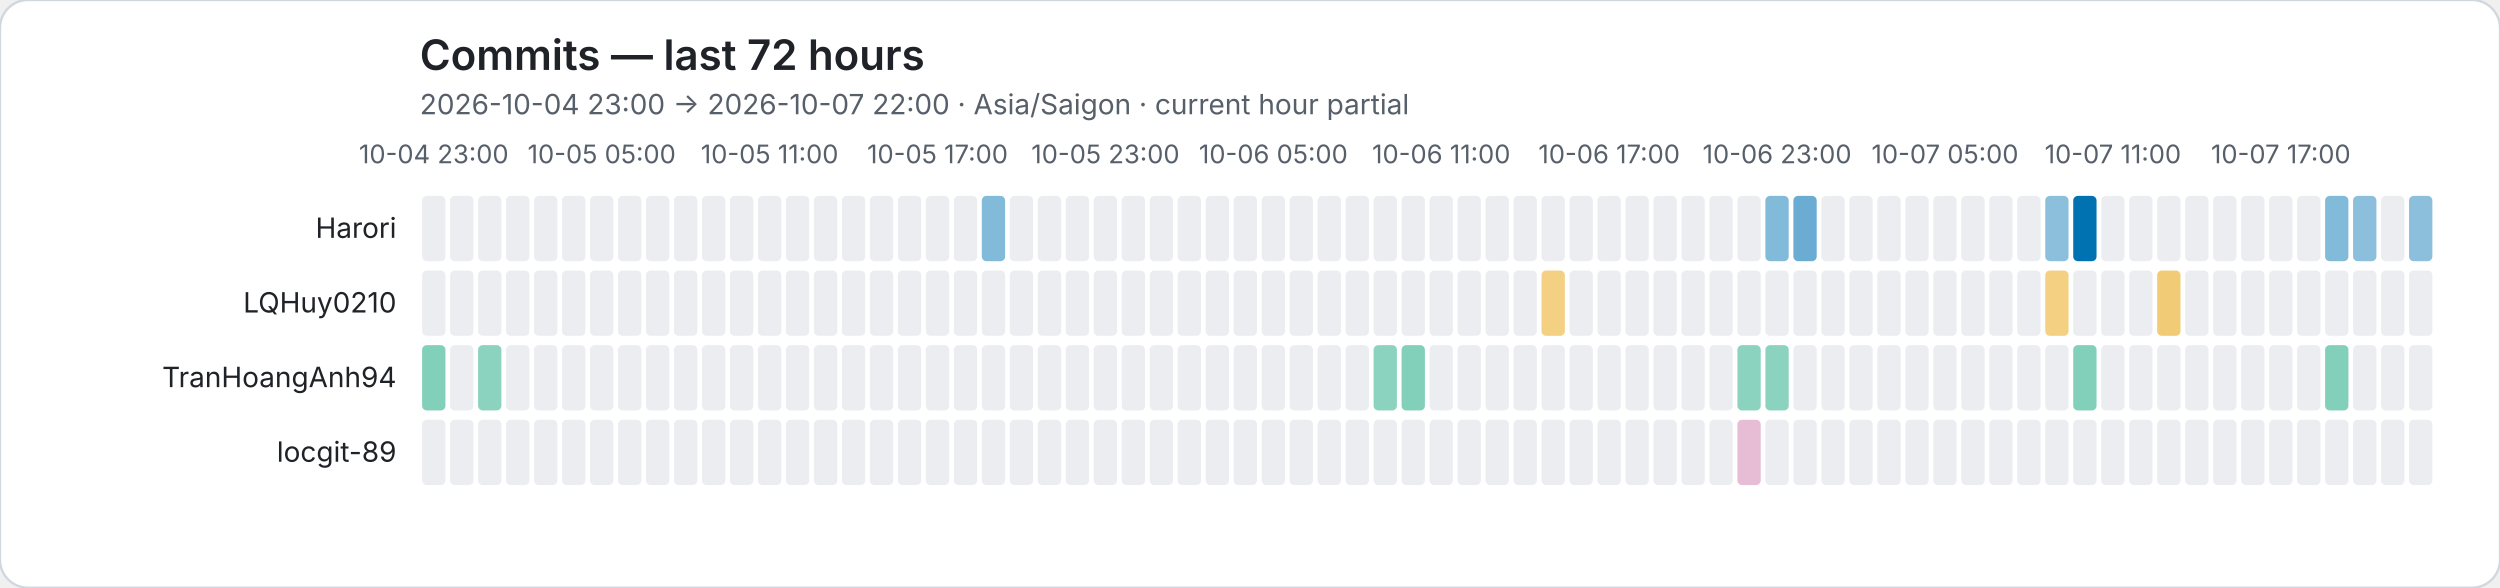
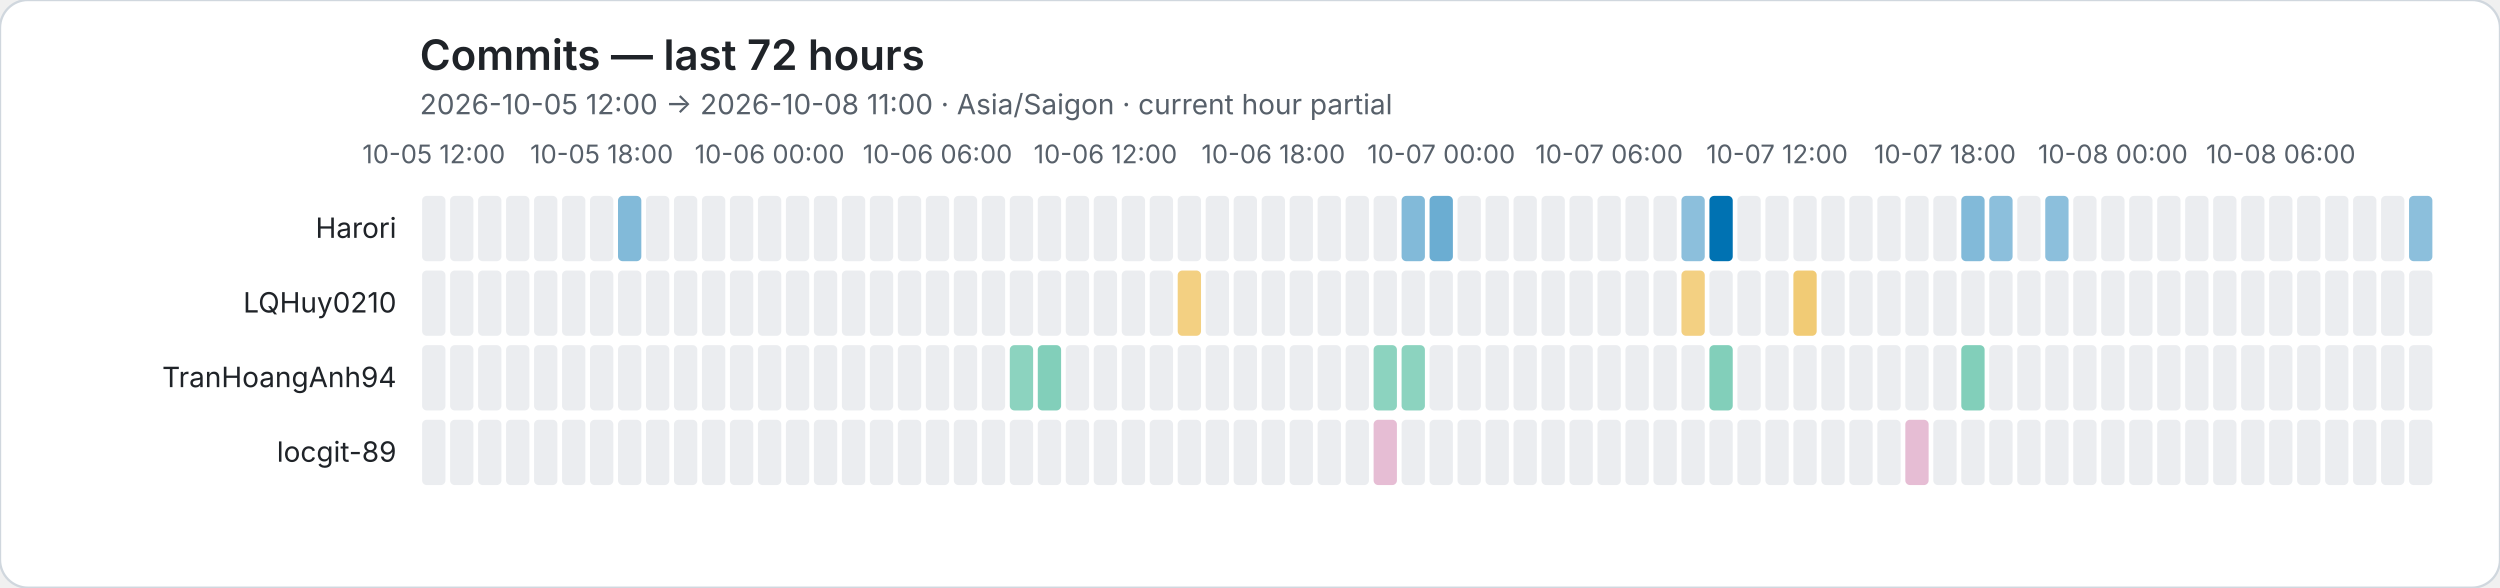
<svg xmlns="http://www.w3.org/2000/svg" role="img" viewBox="0 0 1072 252">
  <rect width="1072" height="252" rx="12" fill="#ffffff" stroke="#d0d7de" />
  <style>text{font-family:system-ui,-apple-system,BlinkMacSystemFont,"Segoe UI",sans-serif}.axis{fill:#57606a;font-size:11px}.heading{fill:#1f2328;font-size:18px;font-weight:600}.subheading{fill:#57606a;font-size:12px}.name{fill:#1f2328;font-size:12px}</style>
  <text class="heading" x="180" y="30">Commits — last 72 hours</text>
-   <text class="subheading" x="180" y="49">2026-10-04 23:00 → 2026-10-07 22:00 · Asia/Saigon · current hour partial</text>
-   <text class="axis" x="186" y="70" text-anchor="middle">10-04 23:00</text>
-   <text class="axis" x="258" y="70" text-anchor="middle">10-05 05:00</text>
-   <text class="axis" x="330" y="70" text-anchor="middle">10-05 11:00</text>
-   <text class="axis" x="402" y="70" text-anchor="middle">10-05 17:00</text>
-   <text class="axis" x="474" y="70" text-anchor="middle">10-05 23:00</text>
-   <text class="axis" x="546" y="70" text-anchor="middle">10-06 05:00</text>
-   <text class="axis" x="618" y="70" text-anchor="middle">10-06 11:00</text>
-   <text class="axis" x="690" y="70" text-anchor="middle">10-06 17:00</text>
-   <text class="axis" x="762" y="70" text-anchor="middle">10-06 23:00</text>
-   <text class="axis" x="834" y="70" text-anchor="middle">10-07 05:00</text>
-   <text class="axis" x="906" y="70" text-anchor="middle">10-07 11:00</text>
-   <text class="axis" x="978" y="70" text-anchor="middle">10-07 17:00</text>
+   <text class="subheading" x="180" y="49">2026-10-05 12:00 → 2026-10-08 11:00 · Asia/Saigon · current hour partial</text>
+   <text class="axis" x="186" y="70" text-anchor="middle">10-05 12:00</text>
+   <text class="axis" x="258" y="70" text-anchor="middle">10-05 18:00</text>
+   <text class="axis" x="330" y="70" text-anchor="middle">10-06 00:00</text>
+   <text class="axis" x="402" y="70" text-anchor="middle">10-06 06:00</text>
+   <text class="axis" x="474" y="70" text-anchor="middle">10-06 12:00</text>
+   <text class="axis" x="546" y="70" text-anchor="middle">10-06 18:00</text>
+   <text class="axis" x="618" y="70" text-anchor="middle">10-07 00:00</text>
+   <text class="axis" x="690" y="70" text-anchor="middle">10-07 06:00</text>
+   <text class="axis" x="762" y="70" text-anchor="middle">10-07 12:00</text>
+   <text class="axis" x="834" y="70" text-anchor="middle">10-07 18:00</text>
+   <text class="axis" x="906" y="70" text-anchor="middle">10-08 00:00</text>
+   <text class="axis" x="978" y="70" text-anchor="middle">10-08 06:00</text>
  <text class="name" x="170" y="102" text-anchor="end">Harori</text>
  <rect data-hour="0" x="181" y="84" width="10" height="28" rx="2" fill="#ebedf0" />
  <rect data-hour="1" x="193" y="84" width="10" height="28" rx="2" fill="#ebedf0" />
  <rect data-hour="2" x="205" y="84" width="10" height="28" rx="2" fill="#ebedf0" />
  <rect data-hour="3" x="217" y="84" width="10" height="28" rx="2" fill="#ebedf0" />
  <rect data-hour="4" x="229" y="84" width="10" height="28" rx="2" fill="#ebedf0" />
  <rect data-hour="5" x="241" y="84" width="10" height="28" rx="2" fill="#ebedf0" />
  <rect data-hour="6" x="253" y="84" width="10" height="28" rx="2" fill="#ebedf0" />
-   <rect data-hour="7" x="265" y="84" width="10" height="28" rx="2" fill="#ebedf0" />
+   <rect data-hour="7" x="265" y="84" width="10" height="28" rx="2" fill="rgba(0, 114, 178, 0.49)" />
  <rect data-hour="8" x="277" y="84" width="10" height="28" rx="2" fill="#ebedf0" />
  <rect data-hour="9" x="289" y="84" width="10" height="28" rx="2" fill="#ebedf0" />
  <rect data-hour="10" x="301" y="84" width="10" height="28" rx="2" fill="#ebedf0" />
  <rect data-hour="11" x="313" y="84" width="10" height="28" rx="2" fill="#ebedf0" />
  <rect data-hour="12" x="325" y="84" width="10" height="28" rx="2" fill="#ebedf0" />
  <rect data-hour="13" x="337" y="84" width="10" height="28" rx="2" fill="#ebedf0" />
  <rect data-hour="14" x="349" y="84" width="10" height="28" rx="2" fill="#ebedf0" />
  <rect data-hour="15" x="361" y="84" width="10" height="28" rx="2" fill="#ebedf0" />
  <rect data-hour="16" x="373" y="84" width="10" height="28" rx="2" fill="#ebedf0" />
  <rect data-hour="17" x="385" y="84" width="10" height="28" rx="2" fill="#ebedf0" />
  <rect data-hour="18" x="397" y="84" width="10" height="28" rx="2" fill="#ebedf0" />
  <rect data-hour="19" x="409" y="84" width="10" height="28" rx="2" fill="#ebedf0" />
-   <rect data-hour="20" x="421" y="84" width="10" height="28" rx="2" fill="rgba(0, 114, 178, 0.49)" />
+   <rect data-hour="20" x="421" y="84" width="10" height="28" rx="2" fill="#ebedf0" />
  <rect data-hour="21" x="433" y="84" width="10" height="28" rx="2" fill="#ebedf0" />
  <rect data-hour="22" x="445" y="84" width="10" height="28" rx="2" fill="#ebedf0" />
  <rect data-hour="23" x="457" y="84" width="10" height="28" rx="2" fill="#ebedf0" />
  <rect data-hour="24" x="469" y="84" width="10" height="28" rx="2" fill="#ebedf0" />
  <rect data-hour="25" x="481" y="84" width="10" height="28" rx="2" fill="#ebedf0" />
  <rect data-hour="26" x="493" y="84" width="10" height="28" rx="2" fill="#ebedf0" />
  <rect data-hour="27" x="505" y="84" width="10" height="28" rx="2" fill="#ebedf0" />
  <rect data-hour="28" x="517" y="84" width="10" height="28" rx="2" fill="#ebedf0" />
  <rect data-hour="29" x="529" y="84" width="10" height="28" rx="2" fill="#ebedf0" />
  <rect data-hour="30" x="541" y="84" width="10" height="28" rx="2" fill="#ebedf0" />
  <rect data-hour="31" x="553" y="84" width="10" height="28" rx="2" fill="#ebedf0" />
  <rect data-hour="32" x="565" y="84" width="10" height="28" rx="2" fill="#ebedf0" />
  <rect data-hour="33" x="577" y="84" width="10" height="28" rx="2" fill="#ebedf0" />
  <rect data-hour="34" x="589" y="84" width="10" height="28" rx="2" fill="#ebedf0" />
-   <rect data-hour="35" x="601" y="84" width="10" height="28" rx="2" fill="#ebedf0" />
-   <rect data-hour="36" x="613" y="84" width="10" height="28" rx="2" fill="#ebedf0" />
+   <rect data-hour="35" x="601" y="84" width="10" height="28" rx="2" fill="rgba(0, 114, 178, 0.49)" />
+   <rect data-hour="36" x="613" y="84" width="10" height="28" rx="2" fill="rgba(0, 114, 178, 0.58)" />
  <rect data-hour="37" x="625" y="84" width="10" height="28" rx="2" fill="#ebedf0" />
  <rect data-hour="38" x="637" y="84" width="10" height="28" rx="2" fill="#ebedf0" />
  <rect data-hour="39" x="649" y="84" width="10" height="28" rx="2" fill="#ebedf0" />
  <rect data-hour="40" x="661" y="84" width="10" height="28" rx="2" fill="#ebedf0" />
  <rect data-hour="41" x="673" y="84" width="10" height="28" rx="2" fill="#ebedf0" />
  <rect data-hour="42" x="685" y="84" width="10" height="28" rx="2" fill="#ebedf0" />
  <rect data-hour="43" x="697" y="84" width="10" height="28" rx="2" fill="#ebedf0" />
  <rect data-hour="44" x="709" y="84" width="10" height="28" rx="2" fill="#ebedf0" />
-   <rect data-hour="45" x="721" y="84" width="10" height="28" rx="2" fill="#ebedf0" />
-   <rect data-hour="46" x="733" y="84" width="10" height="28" rx="2" fill="#ebedf0" />
+   <rect data-hour="45" x="721" y="84" width="10" height="28" rx="2" fill="rgba(0, 114, 178, 0.45)" />
+   <rect data-hour="46" x="733" y="84" width="10" height="28" rx="2" fill="rgba(0, 114, 178, 1.00)" />
  <rect data-hour="47" x="745" y="84" width="10" height="28" rx="2" fill="#ebedf0" />
-   <rect data-hour="48" x="757" y="84" width="10" height="28" rx="2" fill="rgba(0, 114, 178, 0.49)" />
-   <rect data-hour="49" x="769" y="84" width="10" height="28" rx="2" fill="rgba(0, 114, 178, 0.58)" />
+   <rect data-hour="48" x="757" y="84" width="10" height="28" rx="2" fill="#ebedf0" />
+   <rect data-hour="49" x="769" y="84" width="10" height="28" rx="2" fill="#ebedf0" />
  <rect data-hour="50" x="781" y="84" width="10" height="28" rx="2" fill="#ebedf0" />
  <rect data-hour="51" x="793" y="84" width="10" height="28" rx="2" fill="#ebedf0" />
  <rect data-hour="52" x="805" y="84" width="10" height="28" rx="2" fill="#ebedf0" />
  <rect data-hour="53" x="817" y="84" width="10" height="28" rx="2" fill="#ebedf0" />
  <rect data-hour="54" x="829" y="84" width="10" height="28" rx="2" fill="#ebedf0" />
-   <rect data-hour="55" x="841" y="84" width="10" height="28" rx="2" fill="#ebedf0" />
-   <rect data-hour="56" x="853" y="84" width="10" height="28" rx="2" fill="#ebedf0" />
+   <rect data-hour="55" x="841" y="84" width="10" height="28" rx="2" fill="rgba(0, 114, 178, 0.49)" />
+   <rect data-hour="56" x="853" y="84" width="10" height="28" rx="2" fill="rgba(0, 114, 178, 0.45)" />
  <rect data-hour="57" x="865" y="84" width="10" height="28" rx="2" fill="#ebedf0" />
  <rect data-hour="58" x="877" y="84" width="10" height="28" rx="2" fill="rgba(0, 114, 178, 0.45)" />
-   <rect data-hour="59" x="889" y="84" width="10" height="28" rx="2" fill="rgba(0, 114, 178, 1.00)" />
+   <rect data-hour="59" x="889" y="84" width="10" height="28" rx="2" fill="#ebedf0" />
  <rect data-hour="60" x="901" y="84" width="10" height="28" rx="2" fill="#ebedf0" />
  <rect data-hour="61" x="913" y="84" width="10" height="28" rx="2" fill="#ebedf0" />
  <rect data-hour="62" x="925" y="84" width="10" height="28" rx="2" fill="#ebedf0" />
  <rect data-hour="63" x="937" y="84" width="10" height="28" rx="2" fill="#ebedf0" />
  <rect data-hour="64" x="949" y="84" width="10" height="28" rx="2" fill="#ebedf0" />
  <rect data-hour="65" x="961" y="84" width="10" height="28" rx="2" fill="#ebedf0" />
  <rect data-hour="66" x="973" y="84" width="10" height="28" rx="2" fill="#ebedf0" />
  <rect data-hour="67" x="985" y="84" width="10" height="28" rx="2" fill="#ebedf0" />
-   <rect data-hour="68" x="997" y="84" width="10" height="28" rx="2" fill="rgba(0, 114, 178, 0.49)" />
-   <rect data-hour="69" x="1009" y="84" width="10" height="28" rx="2" fill="rgba(0, 114, 178, 0.45)" />
+   <rect data-hour="68" x="997" y="84" width="10" height="28" rx="2" fill="#ebedf0" />
+   <rect data-hour="69" x="1009" y="84" width="10" height="28" rx="2" fill="#ebedf0" />
  <rect data-hour="70" x="1021" y="84" width="10" height="28" rx="2" fill="#ebedf0" />
  <rect data-hour="71" x="1033" y="84" width="10" height="28" rx="2" fill="rgba(0, 114, 178, 0.45)" />
  <text class="name" x="170" y="134" text-anchor="end">LQHuy0210</text>
  <rect data-hour="0" x="181" y="116" width="10" height="28" rx="2" fill="#ebedf0" />
  <rect data-hour="1" x="193" y="116" width="10" height="28" rx="2" fill="#ebedf0" />
  <rect data-hour="2" x="205" y="116" width="10" height="28" rx="2" fill="#ebedf0" />
  <rect data-hour="3" x="217" y="116" width="10" height="28" rx="2" fill="#ebedf0" />
  <rect data-hour="4" x="229" y="116" width="10" height="28" rx="2" fill="#ebedf0" />
  <rect data-hour="5" x="241" y="116" width="10" height="28" rx="2" fill="#ebedf0" />
  <rect data-hour="6" x="253" y="116" width="10" height="28" rx="2" fill="#ebedf0" />
  <rect data-hour="7" x="265" y="116" width="10" height="28" rx="2" fill="#ebedf0" />
  <rect data-hour="8" x="277" y="116" width="10" height="28" rx="2" fill="#ebedf0" />
  <rect data-hour="9" x="289" y="116" width="10" height="28" rx="2" fill="#ebedf0" />
  <rect data-hour="10" x="301" y="116" width="10" height="28" rx="2" fill="#ebedf0" />
  <rect data-hour="11" x="313" y="116" width="10" height="28" rx="2" fill="#ebedf0" />
  <rect data-hour="12" x="325" y="116" width="10" height="28" rx="2" fill="#ebedf0" />
  <rect data-hour="13" x="337" y="116" width="10" height="28" rx="2" fill="#ebedf0" />
  <rect data-hour="14" x="349" y="116" width="10" height="28" rx="2" fill="#ebedf0" />
  <rect data-hour="15" x="361" y="116" width="10" height="28" rx="2" fill="#ebedf0" />
  <rect data-hour="16" x="373" y="116" width="10" height="28" rx="2" fill="#ebedf0" />
  <rect data-hour="17" x="385" y="116" width="10" height="28" rx="2" fill="#ebedf0" />
  <rect data-hour="18" x="397" y="116" width="10" height="28" rx="2" fill="#ebedf0" />
  <rect data-hour="19" x="409" y="116" width="10" height="28" rx="2" fill="#ebedf0" />
  <rect data-hour="20" x="421" y="116" width="10" height="28" rx="2" fill="#ebedf0" />
  <rect data-hour="21" x="433" y="116" width="10" height="28" rx="2" fill="#ebedf0" />
  <rect data-hour="22" x="445" y="116" width="10" height="28" rx="2" fill="#ebedf0" />
  <rect data-hour="23" x="457" y="116" width="10" height="28" rx="2" fill="#ebedf0" />
  <rect data-hour="24" x="469" y="116" width="10" height="28" rx="2" fill="#ebedf0" />
  <rect data-hour="25" x="481" y="116" width="10" height="28" rx="2" fill="#ebedf0" />
  <rect data-hour="26" x="493" y="116" width="10" height="28" rx="2" fill="#ebedf0" />
-   <rect data-hour="27" x="505" y="116" width="10" height="28" rx="2" fill="#ebedf0" />
+   <rect data-hour="27" x="505" y="116" width="10" height="28" rx="2" fill="rgba(230, 159, 0, 0.49)" />
  <rect data-hour="28" x="517" y="116" width="10" height="28" rx="2" fill="#ebedf0" />
  <rect data-hour="29" x="529" y="116" width="10" height="28" rx="2" fill="#ebedf0" />
  <rect data-hour="30" x="541" y="116" width="10" height="28" rx="2" fill="#ebedf0" />
  <rect data-hour="31" x="553" y="116" width="10" height="28" rx="2" fill="#ebedf0" />
  <rect data-hour="32" x="565" y="116" width="10" height="28" rx="2" fill="#ebedf0" />
  <rect data-hour="33" x="577" y="116" width="10" height="28" rx="2" fill="#ebedf0" />
  <rect data-hour="34" x="589" y="116" width="10" height="28" rx="2" fill="#ebedf0" />
  <rect data-hour="35" x="601" y="116" width="10" height="28" rx="2" fill="#ebedf0" />
  <rect data-hour="36" x="613" y="116" width="10" height="28" rx="2" fill="#ebedf0" />
  <rect data-hour="37" x="625" y="116" width="10" height="28" rx="2" fill="#ebedf0" />
  <rect data-hour="38" x="637" y="116" width="10" height="28" rx="2" fill="#ebedf0" />
  <rect data-hour="39" x="649" y="116" width="10" height="28" rx="2" fill="#ebedf0" />
-   <rect data-hour="40" x="661" y="116" width="10" height="28" rx="2" fill="rgba(230, 159, 0, 0.49)" />
+   <rect data-hour="40" x="661" y="116" width="10" height="28" rx="2" fill="#ebedf0" />
  <rect data-hour="41" x="673" y="116" width="10" height="28" rx="2" fill="#ebedf0" />
  <rect data-hour="42" x="685" y="116" width="10" height="28" rx="2" fill="#ebedf0" />
  <rect data-hour="43" x="697" y="116" width="10" height="28" rx="2" fill="#ebedf0" />
  <rect data-hour="44" x="709" y="116" width="10" height="28" rx="2" fill="#ebedf0" />
-   <rect data-hour="45" x="721" y="116" width="10" height="28" rx="2" fill="#ebedf0" />
+   <rect data-hour="45" x="721" y="116" width="10" height="28" rx="2" fill="rgba(230, 159, 0, 0.49)" />
  <rect data-hour="46" x="733" y="116" width="10" height="28" rx="2" fill="#ebedf0" />
  <rect data-hour="47" x="745" y="116" width="10" height="28" rx="2" fill="#ebedf0" />
  <rect data-hour="48" x="757" y="116" width="10" height="28" rx="2" fill="#ebedf0" />
-   <rect data-hour="49" x="769" y="116" width="10" height="28" rx="2" fill="#ebedf0" />
+   <rect data-hour="49" x="769" y="116" width="10" height="28" rx="2" fill="rgba(230, 159, 0, 0.54)" />
  <rect data-hour="50" x="781" y="116" width="10" height="28" rx="2" fill="#ebedf0" />
  <rect data-hour="51" x="793" y="116" width="10" height="28" rx="2" fill="#ebedf0" />
  <rect data-hour="52" x="805" y="116" width="10" height="28" rx="2" fill="#ebedf0" />
  <rect data-hour="53" x="817" y="116" width="10" height="28" rx="2" fill="#ebedf0" />
  <rect data-hour="54" x="829" y="116" width="10" height="28" rx="2" fill="#ebedf0" />
  <rect data-hour="55" x="841" y="116" width="10" height="28" rx="2" fill="#ebedf0" />
  <rect data-hour="56" x="853" y="116" width="10" height="28" rx="2" fill="#ebedf0" />
  <rect data-hour="57" x="865" y="116" width="10" height="28" rx="2" fill="#ebedf0" />
-   <rect data-hour="58" x="877" y="116" width="10" height="28" rx="2" fill="rgba(230, 159, 0, 0.49)" />
+   <rect data-hour="58" x="877" y="116" width="10" height="28" rx="2" fill="#ebedf0" />
  <rect data-hour="59" x="889" y="116" width="10" height="28" rx="2" fill="#ebedf0" />
  <rect data-hour="60" x="901" y="116" width="10" height="28" rx="2" fill="#ebedf0" />
  <rect data-hour="61" x="913" y="116" width="10" height="28" rx="2" fill="#ebedf0" />
-   <rect data-hour="62" x="925" y="116" width="10" height="28" rx="2" fill="rgba(230, 159, 0, 0.54)" />
+   <rect data-hour="62" x="925" y="116" width="10" height="28" rx="2" fill="#ebedf0" />
  <rect data-hour="63" x="937" y="116" width="10" height="28" rx="2" fill="#ebedf0" />
  <rect data-hour="64" x="949" y="116" width="10" height="28" rx="2" fill="#ebedf0" />
  <rect data-hour="65" x="961" y="116" width="10" height="28" rx="2" fill="#ebedf0" />
  <rect data-hour="66" x="973" y="116" width="10" height="28" rx="2" fill="#ebedf0" />
  <rect data-hour="67" x="985" y="116" width="10" height="28" rx="2" fill="#ebedf0" />
  <rect data-hour="68" x="997" y="116" width="10" height="28" rx="2" fill="#ebedf0" />
  <rect data-hour="69" x="1009" y="116" width="10" height="28" rx="2" fill="#ebedf0" />
  <rect data-hour="70" x="1021" y="116" width="10" height="28" rx="2" fill="#ebedf0" />
  <rect data-hour="71" x="1033" y="116" width="10" height="28" rx="2" fill="#ebedf0" />
  <text class="name" x="170" y="166" text-anchor="end">TranHoangAnh94</text>
-   <rect data-hour="0" x="181" y="148" width="10" height="28" rx="2" fill="rgba(0, 158, 115, 0.49)" />
+   <rect data-hour="0" x="181" y="148" width="10" height="28" rx="2" fill="#ebedf0" />
  <rect data-hour="1" x="193" y="148" width="10" height="28" rx="2" fill="#ebedf0" />
-   <rect data-hour="2" x="205" y="148" width="10" height="28" rx="2" fill="rgba(0, 158, 115, 0.45)" />
+   <rect data-hour="2" x="205" y="148" width="10" height="28" rx="2" fill="#ebedf0" />
  <rect data-hour="3" x="217" y="148" width="10" height="28" rx="2" fill="#ebedf0" />
  <rect data-hour="4" x="229" y="148" width="10" height="28" rx="2" fill="#ebedf0" />
  <rect data-hour="5" x="241" y="148" width="10" height="28" rx="2" fill="#ebedf0" />
  <rect data-hour="6" x="253" y="148" width="10" height="28" rx="2" fill="#ebedf0" />
  <rect data-hour="7" x="265" y="148" width="10" height="28" rx="2" fill="#ebedf0" />
  <rect data-hour="8" x="277" y="148" width="10" height="28" rx="2" fill="#ebedf0" />
  <rect data-hour="9" x="289" y="148" width="10" height="28" rx="2" fill="#ebedf0" />
  <rect data-hour="10" x="301" y="148" width="10" height="28" rx="2" fill="#ebedf0" />
  <rect data-hour="11" x="313" y="148" width="10" height="28" rx="2" fill="#ebedf0" />
  <rect data-hour="12" x="325" y="148" width="10" height="28" rx="2" fill="#ebedf0" />
  <rect data-hour="13" x="337" y="148" width="10" height="28" rx="2" fill="#ebedf0" />
  <rect data-hour="14" x="349" y="148" width="10" height="28" rx="2" fill="#ebedf0" />
  <rect data-hour="15" x="361" y="148" width="10" height="28" rx="2" fill="#ebedf0" />
  <rect data-hour="16" x="373" y="148" width="10" height="28" rx="2" fill="#ebedf0" />
  <rect data-hour="17" x="385" y="148" width="10" height="28" rx="2" fill="#ebedf0" />
  <rect data-hour="18" x="397" y="148" width="10" height="28" rx="2" fill="#ebedf0" />
  <rect data-hour="19" x="409" y="148" width="10" height="28" rx="2" fill="#ebedf0" />
  <rect data-hour="20" x="421" y="148" width="10" height="28" rx="2" fill="#ebedf0" />
-   <rect data-hour="21" x="433" y="148" width="10" height="28" rx="2" fill="#ebedf0" />
-   <rect data-hour="22" x="445" y="148" width="10" height="28" rx="2" fill="#ebedf0" />
+   <rect data-hour="21" x="433" y="148" width="10" height="28" rx="2" fill="rgba(0, 158, 115, 0.45)" />
+   <rect data-hour="22" x="445" y="148" width="10" height="28" rx="2" fill="rgba(0, 158, 115, 0.49)" />
  <rect data-hour="23" x="457" y="148" width="10" height="28" rx="2" fill="#ebedf0" />
  <rect data-hour="24" x="469" y="148" width="10" height="28" rx="2" fill="#ebedf0" />
  <rect data-hour="25" x="481" y="148" width="10" height="28" rx="2" fill="#ebedf0" />
  <rect data-hour="26" x="493" y="148" width="10" height="28" rx="2" fill="#ebedf0" />
  <rect data-hour="27" x="505" y="148" width="10" height="28" rx="2" fill="#ebedf0" />
  <rect data-hour="28" x="517" y="148" width="10" height="28" rx="2" fill="#ebedf0" />
  <rect data-hour="29" x="529" y="148" width="10" height="28" rx="2" fill="#ebedf0" />
  <rect data-hour="30" x="541" y="148" width="10" height="28" rx="2" fill="#ebedf0" />
  <rect data-hour="31" x="553" y="148" width="10" height="28" rx="2" fill="#ebedf0" />
  <rect data-hour="32" x="565" y="148" width="10" height="28" rx="2" fill="#ebedf0" />
  <rect data-hour="33" x="577" y="148" width="10" height="28" rx="2" fill="#ebedf0" />
  <rect data-hour="34" x="589" y="148" width="10" height="28" rx="2" fill="rgba(0, 158, 115, 0.45)" />
-   <rect data-hour="35" x="601" y="148" width="10" height="28" rx="2" fill="rgba(0, 158, 115, 0.49)" />
+   <rect data-hour="35" x="601" y="148" width="10" height="28" rx="2" fill="rgba(0, 158, 115, 0.45)" />
  <rect data-hour="36" x="613" y="148" width="10" height="28" rx="2" fill="#ebedf0" />
  <rect data-hour="37" x="625" y="148" width="10" height="28" rx="2" fill="#ebedf0" />
  <rect data-hour="38" x="637" y="148" width="10" height="28" rx="2" fill="#ebedf0" />
  <rect data-hour="39" x="649" y="148" width="10" height="28" rx="2" fill="#ebedf0" />
  <rect data-hour="40" x="661" y="148" width="10" height="28" rx="2" fill="#ebedf0" />
  <rect data-hour="41" x="673" y="148" width="10" height="28" rx="2" fill="#ebedf0" />
  <rect data-hour="42" x="685" y="148" width="10" height="28" rx="2" fill="#ebedf0" />
  <rect data-hour="43" x="697" y="148" width="10" height="28" rx="2" fill="#ebedf0" />
  <rect data-hour="44" x="709" y="148" width="10" height="28" rx="2" fill="#ebedf0" />
  <rect data-hour="45" x="721" y="148" width="10" height="28" rx="2" fill="#ebedf0" />
-   <rect data-hour="46" x="733" y="148" width="10" height="28" rx="2" fill="#ebedf0" />
-   <rect data-hour="47" x="745" y="148" width="10" height="28" rx="2" fill="rgba(0, 158, 115, 0.45)" />
-   <rect data-hour="48" x="757" y="148" width="10" height="28" rx="2" fill="rgba(0, 158, 115, 0.45)" />
+   <rect data-hour="46" x="733" y="148" width="10" height="28" rx="2" fill="rgba(0, 158, 115, 0.49)" />
+   <rect data-hour="47" x="745" y="148" width="10" height="28" rx="2" fill="#ebedf0" />
+   <rect data-hour="48" x="757" y="148" width="10" height="28" rx="2" fill="#ebedf0" />
  <rect data-hour="49" x="769" y="148" width="10" height="28" rx="2" fill="#ebedf0" />
  <rect data-hour="50" x="781" y="148" width="10" height="28" rx="2" fill="#ebedf0" />
  <rect data-hour="51" x="793" y="148" width="10" height="28" rx="2" fill="#ebedf0" />
  <rect data-hour="52" x="805" y="148" width="10" height="28" rx="2" fill="#ebedf0" />
  <rect data-hour="53" x="817" y="148" width="10" height="28" rx="2" fill="#ebedf0" />
  <rect data-hour="54" x="829" y="148" width="10" height="28" rx="2" fill="#ebedf0" />
-   <rect data-hour="55" x="841" y="148" width="10" height="28" rx="2" fill="#ebedf0" />
+   <rect data-hour="55" x="841" y="148" width="10" height="28" rx="2" fill="rgba(0, 158, 115, 0.49)" />
  <rect data-hour="56" x="853" y="148" width="10" height="28" rx="2" fill="#ebedf0" />
  <rect data-hour="57" x="865" y="148" width="10" height="28" rx="2" fill="#ebedf0" />
  <rect data-hour="58" x="877" y="148" width="10" height="28" rx="2" fill="#ebedf0" />
-   <rect data-hour="59" x="889" y="148" width="10" height="28" rx="2" fill="rgba(0, 158, 115, 0.49)" />
+   <rect data-hour="59" x="889" y="148" width="10" height="28" rx="2" fill="#ebedf0" />
  <rect data-hour="60" x="901" y="148" width="10" height="28" rx="2" fill="#ebedf0" />
  <rect data-hour="61" x="913" y="148" width="10" height="28" rx="2" fill="#ebedf0" />
  <rect data-hour="62" x="925" y="148" width="10" height="28" rx="2" fill="#ebedf0" />
  <rect data-hour="63" x="937" y="148" width="10" height="28" rx="2" fill="#ebedf0" />
  <rect data-hour="64" x="949" y="148" width="10" height="28" rx="2" fill="#ebedf0" />
  <rect data-hour="65" x="961" y="148" width="10" height="28" rx="2" fill="#ebedf0" />
  <rect data-hour="66" x="973" y="148" width="10" height="28" rx="2" fill="#ebedf0" />
  <rect data-hour="67" x="985" y="148" width="10" height="28" rx="2" fill="#ebedf0" />
-   <rect data-hour="68" x="997" y="148" width="10" height="28" rx="2" fill="rgba(0, 158, 115, 0.49)" />
+   <rect data-hour="68" x="997" y="148" width="10" height="28" rx="2" fill="#ebedf0" />
  <rect data-hour="69" x="1009" y="148" width="10" height="28" rx="2" fill="#ebedf0" />
  <rect data-hour="70" x="1021" y="148" width="10" height="28" rx="2" fill="#ebedf0" />
  <rect data-hour="71" x="1033" y="148" width="10" height="28" rx="2" fill="#ebedf0" />
  <text class="name" x="170" y="198" text-anchor="end">locgit-89</text>
  <rect data-hour="0" x="181" y="180" width="10" height="28" rx="2" fill="#ebedf0" />
  <rect data-hour="1" x="193" y="180" width="10" height="28" rx="2" fill="#ebedf0" />
  <rect data-hour="2" x="205" y="180" width="10" height="28" rx="2" fill="#ebedf0" />
  <rect data-hour="3" x="217" y="180" width="10" height="28" rx="2" fill="#ebedf0" />
  <rect data-hour="4" x="229" y="180" width="10" height="28" rx="2" fill="#ebedf0" />
  <rect data-hour="5" x="241" y="180" width="10" height="28" rx="2" fill="#ebedf0" />
  <rect data-hour="6" x="253" y="180" width="10" height="28" rx="2" fill="#ebedf0" />
  <rect data-hour="7" x="265" y="180" width="10" height="28" rx="2" fill="#ebedf0" />
  <rect data-hour="8" x="277" y="180" width="10" height="28" rx="2" fill="#ebedf0" />
  <rect data-hour="9" x="289" y="180" width="10" height="28" rx="2" fill="#ebedf0" />
  <rect data-hour="10" x="301" y="180" width="10" height="28" rx="2" fill="#ebedf0" />
  <rect data-hour="11" x="313" y="180" width="10" height="28" rx="2" fill="#ebedf0" />
  <rect data-hour="12" x="325" y="180" width="10" height="28" rx="2" fill="#ebedf0" />
  <rect data-hour="13" x="337" y="180" width="10" height="28" rx="2" fill="#ebedf0" />
  <rect data-hour="14" x="349" y="180" width="10" height="28" rx="2" fill="#ebedf0" />
  <rect data-hour="15" x="361" y="180" width="10" height="28" rx="2" fill="#ebedf0" />
  <rect data-hour="16" x="373" y="180" width="10" height="28" rx="2" fill="#ebedf0" />
  <rect data-hour="17" x="385" y="180" width="10" height="28" rx="2" fill="#ebedf0" />
  <rect data-hour="18" x="397" y="180" width="10" height="28" rx="2" fill="#ebedf0" />
  <rect data-hour="19" x="409" y="180" width="10" height="28" rx="2" fill="#ebedf0" />
  <rect data-hour="20" x="421" y="180" width="10" height="28" rx="2" fill="#ebedf0" />
  <rect data-hour="21" x="433" y="180" width="10" height="28" rx="2" fill="#ebedf0" />
  <rect data-hour="22" x="445" y="180" width="10" height="28" rx="2" fill="#ebedf0" />
  <rect data-hour="23" x="457" y="180" width="10" height="28" rx="2" fill="#ebedf0" />
  <rect data-hour="24" x="469" y="180" width="10" height="28" rx="2" fill="#ebedf0" />
  <rect data-hour="25" x="481" y="180" width="10" height="28" rx="2" fill="#ebedf0" />
  <rect data-hour="26" x="493" y="180" width="10" height="28" rx="2" fill="#ebedf0" />
  <rect data-hour="27" x="505" y="180" width="10" height="28" rx="2" fill="#ebedf0" />
  <rect data-hour="28" x="517" y="180" width="10" height="28" rx="2" fill="#ebedf0" />
  <rect data-hour="29" x="529" y="180" width="10" height="28" rx="2" fill="#ebedf0" />
  <rect data-hour="30" x="541" y="180" width="10" height="28" rx="2" fill="#ebedf0" />
  <rect data-hour="31" x="553" y="180" width="10" height="28" rx="2" fill="#ebedf0" />
  <rect data-hour="32" x="565" y="180" width="10" height="28" rx="2" fill="#ebedf0" />
  <rect data-hour="33" x="577" y="180" width="10" height="28" rx="2" fill="#ebedf0" />
-   <rect data-hour="34" x="589" y="180" width="10" height="28" rx="2" fill="#ebedf0" />
+   <rect data-hour="34" x="589" y="180" width="10" height="28" rx="2" fill="rgba(204, 121, 167, 0.49)" />
  <rect data-hour="35" x="601" y="180" width="10" height="28" rx="2" fill="#ebedf0" />
  <rect data-hour="36" x="613" y="180" width="10" height="28" rx="2" fill="#ebedf0" />
  <rect data-hour="37" x="625" y="180" width="10" height="28" rx="2" fill="#ebedf0" />
  <rect data-hour="38" x="637" y="180" width="10" height="28" rx="2" fill="#ebedf0" />
  <rect data-hour="39" x="649" y="180" width="10" height="28" rx="2" fill="#ebedf0" />
  <rect data-hour="40" x="661" y="180" width="10" height="28" rx="2" fill="#ebedf0" />
  <rect data-hour="41" x="673" y="180" width="10" height="28" rx="2" fill="#ebedf0" />
  <rect data-hour="42" x="685" y="180" width="10" height="28" rx="2" fill="#ebedf0" />
  <rect data-hour="43" x="697" y="180" width="10" height="28" rx="2" fill="#ebedf0" />
  <rect data-hour="44" x="709" y="180" width="10" height="28" rx="2" fill="#ebedf0" />
  <rect data-hour="45" x="721" y="180" width="10" height="28" rx="2" fill="#ebedf0" />
  <rect data-hour="46" x="733" y="180" width="10" height="28" rx="2" fill="#ebedf0" />
-   <rect data-hour="47" x="745" y="180" width="10" height="28" rx="2" fill="rgba(204, 121, 167, 0.49)" />
+   <rect data-hour="47" x="745" y="180" width="10" height="28" rx="2" fill="#ebedf0" />
  <rect data-hour="48" x="757" y="180" width="10" height="28" rx="2" fill="#ebedf0" />
  <rect data-hour="49" x="769" y="180" width="10" height="28" rx="2" fill="#ebedf0" />
  <rect data-hour="50" x="781" y="180" width="10" height="28" rx="2" fill="#ebedf0" />
  <rect data-hour="51" x="793" y="180" width="10" height="28" rx="2" fill="#ebedf0" />
  <rect data-hour="52" x="805" y="180" width="10" height="28" rx="2" fill="#ebedf0" />
-   <rect data-hour="53" x="817" y="180" width="10" height="28" rx="2" fill="#ebedf0" />
+   <rect data-hour="53" x="817" y="180" width="10" height="28" rx="2" fill="rgba(204, 121, 167, 0.49)" />
  <rect data-hour="54" x="829" y="180" width="10" height="28" rx="2" fill="#ebedf0" />
  <rect data-hour="55" x="841" y="180" width="10" height="28" rx="2" fill="#ebedf0" />
  <rect data-hour="56" x="853" y="180" width="10" height="28" rx="2" fill="#ebedf0" />
  <rect data-hour="57" x="865" y="180" width="10" height="28" rx="2" fill="#ebedf0" />
  <rect data-hour="58" x="877" y="180" width="10" height="28" rx="2" fill="#ebedf0" />
  <rect data-hour="59" x="889" y="180" width="10" height="28" rx="2" fill="#ebedf0" />
  <rect data-hour="60" x="901" y="180" width="10" height="28" rx="2" fill="#ebedf0" />
  <rect data-hour="61" x="913" y="180" width="10" height="28" rx="2" fill="#ebedf0" />
  <rect data-hour="62" x="925" y="180" width="10" height="28" rx="2" fill="#ebedf0" />
  <rect data-hour="63" x="937" y="180" width="10" height="28" rx="2" fill="#ebedf0" />
  <rect data-hour="64" x="949" y="180" width="10" height="28" rx="2" fill="#ebedf0" />
  <rect data-hour="65" x="961" y="180" width="10" height="28" rx="2" fill="#ebedf0" />
  <rect data-hour="66" x="973" y="180" width="10" height="28" rx="2" fill="#ebedf0" />
  <rect data-hour="67" x="985" y="180" width="10" height="28" rx="2" fill="#ebedf0" />
  <rect data-hour="68" x="997" y="180" width="10" height="28" rx="2" fill="#ebedf0" />
  <rect data-hour="69" x="1009" y="180" width="10" height="28" rx="2" fill="#ebedf0" />
  <rect data-hour="70" x="1021" y="180" width="10" height="28" rx="2" fill="#ebedf0" />
  <rect data-hour="71" x="1033" y="180" width="10" height="28" rx="2" fill="#ebedf0" />
</svg>
